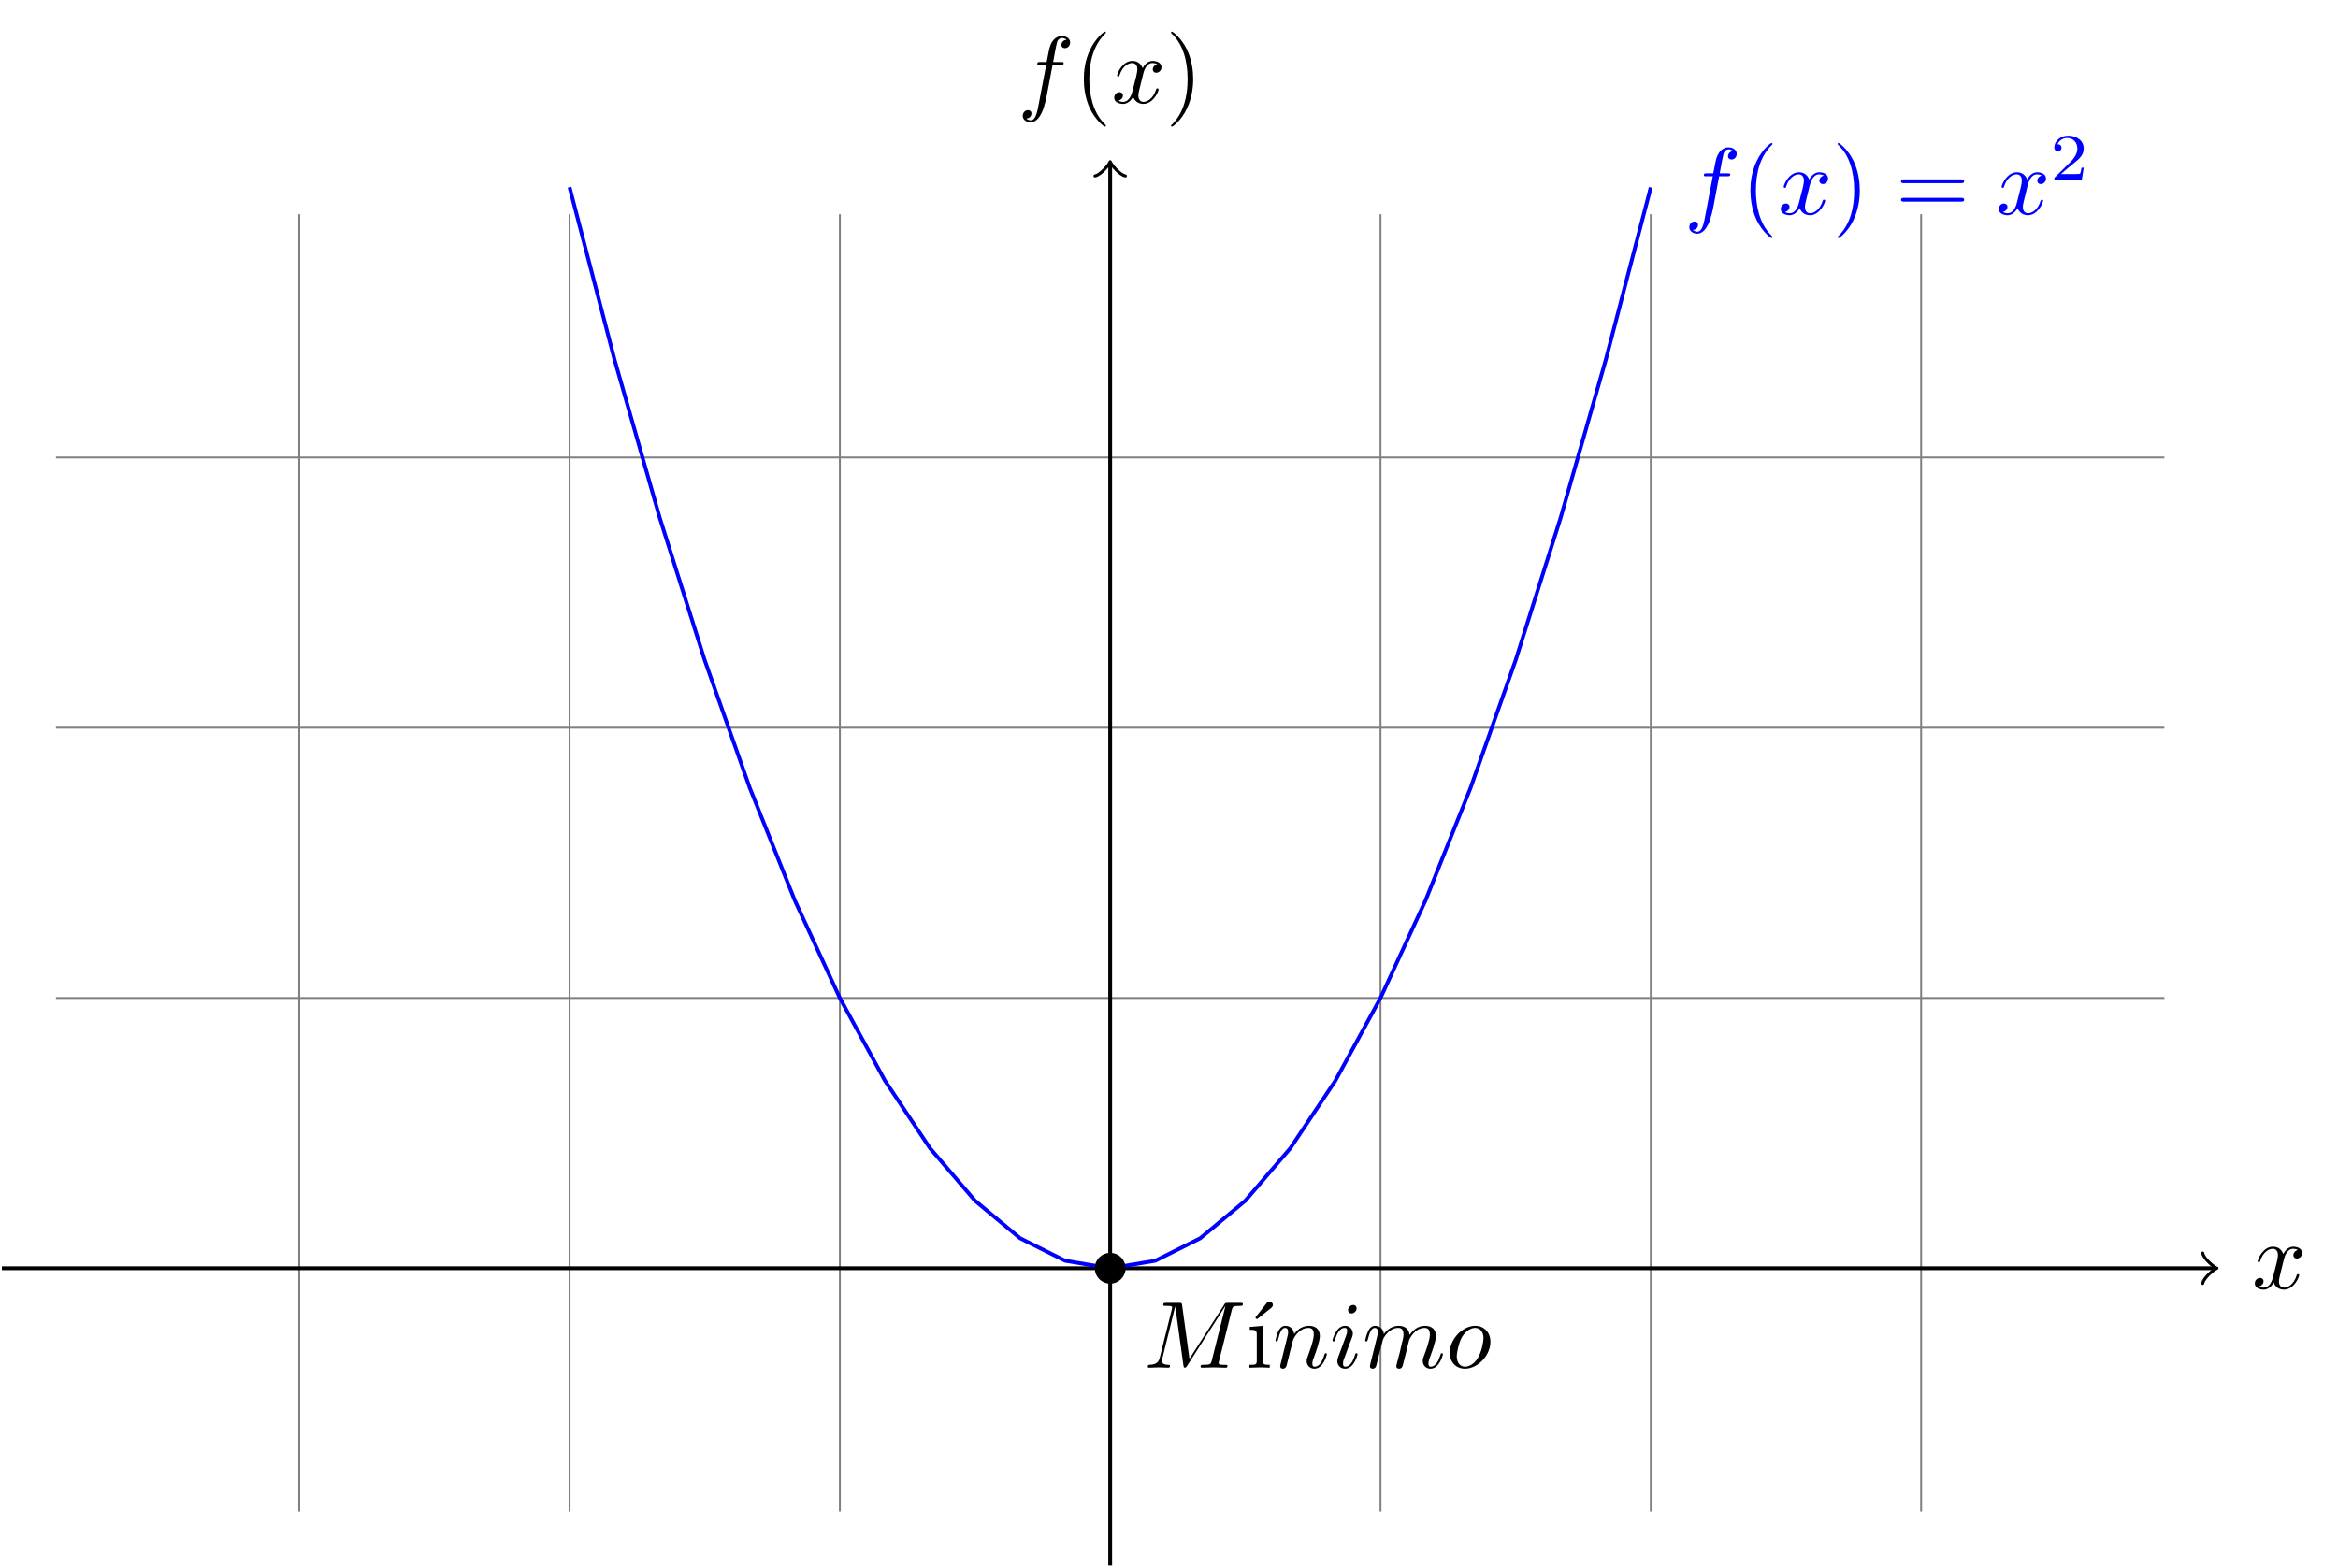
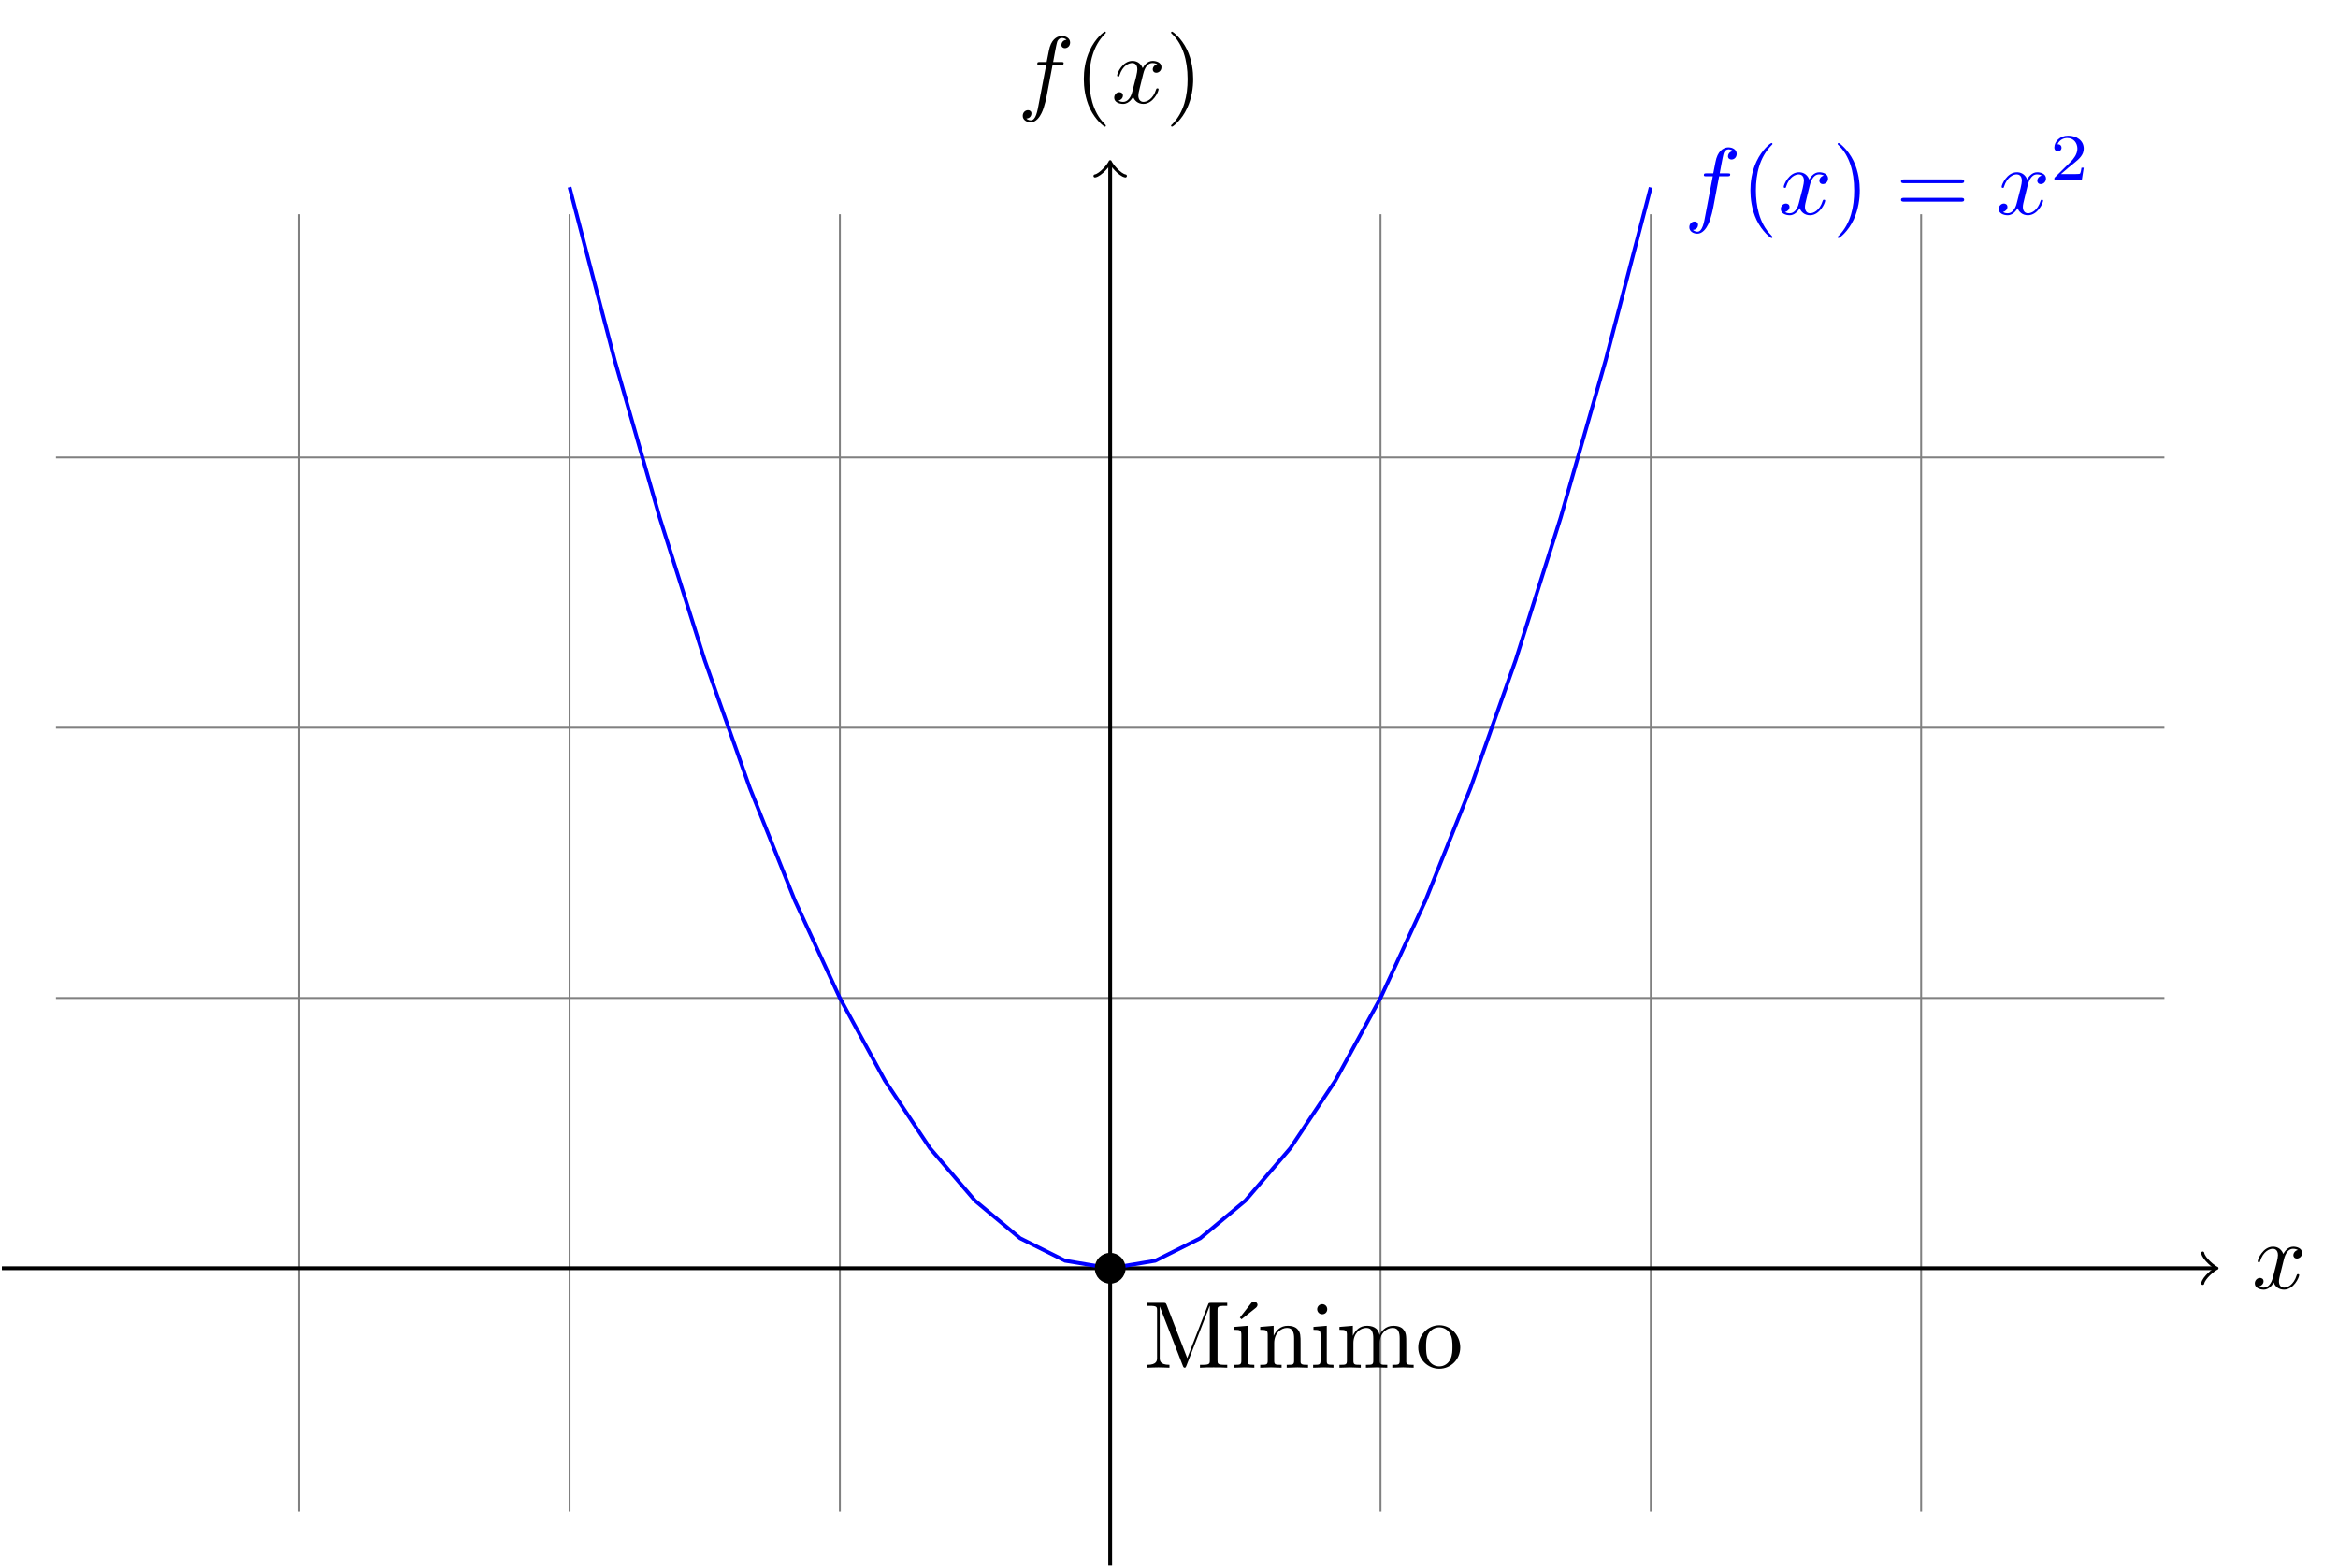
<svg xmlns="http://www.w3.org/2000/svg" version="1.1" id="svg1" width="326.9" height="219.205" viewBox="0 0 326.9 219.205">
  <defs id="defs1" />
  <g id="g1">
    <path id="path1" d="m -110.552,0 h 221.105 m -221.105,28.347 h 221.105 m -221.105,28.347 h 221.105 m -221.105,28.347 H 110.552 M -85.04,-25.512 v 136.064 m 28.347,-136.064 v 136.064 m 28.347,-136.064 v 136.064 M 0,-25.512 v 136.064 m 28.347,-136.064 v 136.064 m 28.347,-136.064 v 136.064 m 28.347,-136.064 v 136.064" style="fill:none;stroke:#808080;stroke-width:0.199;stroke-linecap:butt;stroke-linejoin:miter;stroke-miterlimit:10;stroke-dasharray:none;stroke-opacity:1" transform="matrix(1.333333,0,0,-1.333333,155.2267,177.364)" />
    <path id="path2" d="M -116.222,0 H 115.764" style="fill:none;stroke:#000000;stroke-width:0.399;stroke-linecap:butt;stroke-linejoin:miter;stroke-miterlimit:10;stroke-dasharray:none;stroke-opacity:1" transform="matrix(1.333333,0,0,-1.333333,155.2267,177.364)" />
    <path id="path3" d="M -1.196,1.594 C -1.096,0.996 0,0.1 0.299,0 0,-0.1 -1.096,-0.996 -1.196,-1.594" style="fill:none;stroke:#000000;stroke-width:0.319;stroke-linecap:round;stroke-linejoin:round;stroke-miterlimit:10;stroke-dasharray:none;stroke-opacity:1" transform="matrix(1.333333,0,0,-1.333333,309.5784,177.364)" />
    <path id="path4" d="m 3.327,-3.013 c 0.059,-0.258 0.293,-1.172 0.984,-1.172 0.047,0 0.293,0 0.504,0.129 -0.281,0.047 -0.48,0.305 -0.48,0.539 0,0.164 0.105,0.352 0.375,0.352 0.223,0 0.539,-0.188 0.539,-0.586 0,-0.516 -0.586,-0.656 -0.926,-0.656 -0.574,0 -0.926,0.527 -1.043,0.762 -0.258,-0.656 -0.785,-0.762 -1.078,-0.762 -1.043,0 -1.605,1.289 -1.605,1.535 0,0.105 0.105,0.105 0.117,0.105 0.082,0 0.117,-0.023 0.129,-0.117 0.34,-1.055 0.996,-1.301 1.336,-1.301 0.188,0 0.539,0.094 0.539,0.668 0,0.305 -0.164,0.973 -0.539,2.367 -0.152,0.621 -0.504,1.043 -0.949,1.043 -0.059,0 -0.281,0 -0.492,-0.129 0.246,-0.059 0.469,-0.27 0.469,-0.539 0,-0.27 -0.223,-0.352 -0.375,-0.352 -0.293,0 -0.539,0.258 -0.539,0.574 0,0.457 0.492,0.656 0.937,0.656 0.656,0 1.008,-0.691 1.043,-0.75 0.117,0.363 0.48,0.75 1.078,0.75 1.02,0 1.594,-1.277 1.594,-1.535 0,-0.094 -0.094,-0.094 -0.129,-0.094 -0.082,0 -0.105,0.035 -0.129,0.105 -0.328,1.066 -0.996,1.313 -1.324,1.313 -0.387,0 -0.539,-0.328 -0.539,-0.656 0,-0.223 0.059,-0.445 0.164,-0.879 z m 0,0" style="fill:#000000;fill-opacity:1;fill-rule:nonzero;stroke:none" aria-label="x" transform="matrix(1.333333,0,0,1.333333,314.88,180.224)" />
    <path id="path5" d="M 0,-31.182 V 115.764" style="fill:none;stroke:#000000;stroke-width:0.399;stroke-linecap:butt;stroke-linejoin:miter;stroke-miterlimit:10;stroke-dasharray:none;stroke-opacity:1" transform="matrix(1.333333,0,0,-1.333333,155.2267,177.364)" />
    <path id="path6" d="M -1.196,1.594 C -1.096,0.996 0,0.1 0.299,0 0,-0.1 -1.096,-0.996 -1.196,-1.594" style="fill:none;stroke:#000000;stroke-width:0.319;stroke-linecap:round;stroke-linejoin:round;stroke-miterlimit:10;stroke-dasharray:none;stroke-opacity:1" transform="matrix(0,-1.333333,-1.333333,0,155.2267,23.01225)" />
    <g id="g6" aria-label="f(x)" transform="matrix(1.333333,0,0,1.333333,142.2987,14.38933)">
      <path id="path7" d="M 3.655,-3.983 H 4.51 c 0.199,0 0.305,0 0.305,-0.199 0,-0.105 -0.105,-0.105 -0.27,-0.105 H 3.713 l 0.211,-1.137 c 0.035,-0.211 0.176,-0.914 0.234,-1.043 0.094,-0.188 0.258,-0.34 0.469,-0.34 0.047,0 0.305,0 0.492,0.188 -0.434,0.035 -0.539,0.387 -0.539,0.539 0,0.223 0.176,0.34 0.363,0.34 0.27,0 0.551,-0.211 0.551,-0.598 0,-0.457 -0.457,-0.68 -0.867,-0.68 -0.34,0 -0.961,0.176 -1.266,1.16 -0.059,0.211 -0.082,0.316 -0.328,1.57 H 2.354 c -0.199,0 -0.305,0 -0.305,0.188 0,0.117 0.094,0.117 0.281,0.117 h 0.656 l -0.75,3.937 C 2.061,0.915 1.897,1.829 1.37,1.829 c -0.035,0 -0.281,0 -0.469,-0.188 C 1.358,1.618 1.44,1.255 1.44,1.103 1.44,0.88 1.264,0.763 1.077,0.763 0.819,0.763 0.526,0.974 0.526,1.36 c 0,0.445 0.434,0.68 0.844,0.68 0.551,0 0.949,-0.586 1.125,-0.961 0.328,-0.633 0.551,-1.84 0.562,-1.91 z m 0,0" style="fill:#000000;fill-opacity:1;fill-rule:nonzero;stroke:none" />
      <path id="path8" d="m 9.242,2.392 c 0,-0.035 0,-0.047 -0.164,-0.223 C 7.836,0.915 7.507,-0.96 7.507,-2.495 c 0,-1.723 0.387,-3.457 1.605,-4.711 0.129,-0.117 0.129,-0.129 0.129,-0.164 0,-0.07 -0.035,-0.105 -0.094,-0.105 -0.105,0 -0.996,0.68 -1.582,1.945 -0.516,1.102 -0.633,2.203 -0.633,3.035 0,0.785 0.117,1.992 0.656,3.117 0.598,1.219 1.453,1.875 1.559,1.875 0.059,0 0.094,-0.035 0.094,-0.105 z m 0,0" style="fill:#000000;fill-opacity:1;fill-rule:nonzero;stroke:none" />
      <path id="path9" d="m 13.153,-3.011 c 0.059,-0.258 0.293,-1.172 0.984,-1.172 0.047,0 0.293,0 0.504,0.129 -0.281,0.047 -0.48,0.305 -0.48,0.539 0,0.164 0.105,0.352 0.375,0.352 0.223,0 0.539,-0.188 0.539,-0.586 0,-0.516 -0.586,-0.656 -0.926,-0.656 -0.574,0 -0.926,0.527 -1.043,0.762 -0.258,-0.656 -0.785,-0.762 -1.078,-0.762 -1.043,0 -1.605,1.289 -1.605,1.535 0,0.105 0.105,0.105 0.117,0.105 0.082,0 0.117,-0.023 0.129,-0.117 0.34,-1.055 0.996,-1.301 1.336,-1.301 0.188,0 0.539,0.094 0.539,0.668 0,0.305 -0.164,0.973 -0.539,2.367 -0.152,0.621 -0.504,1.043 -0.949,1.043 -0.059,0 -0.281,0 -0.492,-0.129 0.246,-0.059 0.469,-0.27 0.469,-0.539 0,-0.27 -0.223,-0.352 -0.375,-0.352 -0.293,0 -0.539,0.258 -0.539,0.574 0,0.457 0.492,0.656 0.938,0.656 0.656,0 1.008,-0.691 1.043,-0.75 0.117,0.363 0.48,0.75 1.078,0.75 1.02,0 1.594,-1.277 1.594,-1.535 0,-0.094 -0.094,-0.094 -0.129,-0.094 -0.082,0 -0.105,0.035 -0.129,0.105 -0.328,1.066 -0.996,1.312 -1.324,1.312 -0.387,0 -0.539,-0.328 -0.539,-0.656 0,-0.223 0.059,-0.445 0.164,-0.879 z m 0,0" style="fill:#000000;fill-opacity:1;fill-rule:nonzero;stroke:none" />
      <path id="path10" d="m 18.4,-2.495 c 0,-0.773 -0.117,-1.98 -0.656,-3.105 -0.598,-1.219 -1.465,-1.875 -1.559,-1.875 -0.059,0 -0.105,0.047 -0.105,0.105 0,0.035 0,0.047 0.199,0.234 0.973,0.984 1.535,2.566 1.535,4.641 0,1.711 -0.363,3.457 -1.594,4.723 -0.141,0.117 -0.141,0.129 -0.141,0.164 0,0.059 0.047,0.105 0.105,0.105 0.094,0 0.996,-0.68 1.582,-1.945 0.504,-1.102 0.633,-2.203 0.633,-3.047 z m 0,0" style="fill:#000000;fill-opacity:1;fill-rule:nonzero;stroke:none" />
    </g>
    <path id="path11" d="m -56.694,113.387 4.724,-18.11 4.724,-16.535 4.724,-14.96 4.724,-13.386 4.724,-11.811 4.724,-10.236 4.724,-8.662 4.724,-7.087 L -14.176,7.089 -9.452,3.151 -4.728,0.788 -0.003,0 4.721,0.786 l 4.724,2.361 4.724,3.936 4.724,5.51 4.724,7.085 4.724,8.659 4.724,10.234 4.724,11.808 4.724,13.384 4.724,14.958 4.724,16.532 4.724,18.107" style="fill:none;stroke:#0000ff;stroke-width:0.399;stroke-linecap:butt;stroke-linejoin:miter;stroke-miterlimit:10;stroke-dasharray:none;stroke-opacity:1" transform="matrix(1.333333,0,0,-1.333333,155.2267,177.364)" />
    <g id="g11" aria-label="f(x)=x&#10;2" transform="matrix(1.333333,0,0,1.333333,235.5013,29.96667)">
      <path id="path12" d="m 3.655,-3.986 h 0.855 c 0.199,0 0.305,0 0.305,-0.199 0,-0.105 -0.105,-0.105 -0.27,-0.105 H 3.714 l 0.211,-1.137 c 0.035,-0.211 0.176,-0.914 0.234,-1.043 0.094,-0.188 0.258,-0.34 0.469,-0.34 0.047,0 0.305,0 0.492,0.188 -0.434,0.035 -0.539,0.387 -0.539,0.539 0,0.223 0.176,0.34 0.363,0.34 0.27,0 0.551,-0.211 0.551,-0.598 0,-0.457 -0.457,-0.68 -0.867,-0.68 -0.34,0 -0.961,0.176 -1.266,1.16 -0.059,0.211 -0.082,0.316 -0.328,1.57 H 2.354 c -0.199,0 -0.305,0 -0.305,0.188 0,0.117 0.094,0.117 0.281,0.117 h 0.656 l -0.75,3.938 C 2.062,0.913 1.897,1.827 1.37,1.827 c -0.035,0 -0.281,0 -0.469,-0.188 C 1.358,1.616 1.44,1.253 1.44,1.1 c 0,-0.223 -0.176,-0.34 -0.363,-0.34 -0.258,0 -0.551,0.211 -0.551,0.598 0,0.445 0.434,0.68 0.844,0.68 0.551,0 0.949,-0.586 1.125,-0.961 0.328,-0.633 0.551,-1.84 0.562,-1.91 z m 0,0" style="fill:#0000ff;fill-opacity:1;fill-rule:nonzero;stroke:none" />
      <path id="path13" d="m 9.242,2.389 c 0,-0.035 0,-0.047 -0.164,-0.223 -1.242,-1.254 -1.57,-3.129 -1.57,-4.664 0,-1.723 0.387,-3.457 1.605,-4.711 0.129,-0.117 0.129,-0.129 0.129,-0.164 0,-0.07 -0.035,-0.105 -0.094,-0.105 -0.105,0 -0.996,0.68 -1.582,1.945 -0.516,1.102 -0.633,2.203 -0.633,3.035 0,0.785 0.117,1.992 0.656,3.117 0.598,1.219 1.453,1.875 1.559,1.875 0.059,0 0.094,-0.035 0.094,-0.105 z m 0,0" style="fill:#0000ff;fill-opacity:1;fill-rule:nonzero;stroke:none" />
      <path id="path14" d="m 13.153,-3.013 c 0.059,-0.258 0.293,-1.172 0.984,-1.172 0.047,0 0.293,0 0.504,0.129 -0.281,0.047 -0.48,0.305 -0.48,0.539 0,0.164 0.105,0.352 0.375,0.352 0.223,0 0.539,-0.188 0.539,-0.586 0,-0.516 -0.586,-0.656 -0.926,-0.656 -0.574,0 -0.926,0.527 -1.043,0.762 -0.258,-0.656 -0.785,-0.762 -1.078,-0.762 -1.043,0 -1.605,1.289 -1.605,1.535 0,0.105 0.105,0.105 0.117,0.105 0.082,0 0.117,-0.023 0.129,-0.117 0.34,-1.055 0.996,-1.301 1.336,-1.301 0.188,0 0.539,0.094 0.539,0.668 0,0.305 -0.164,0.973 -0.539,2.367 -0.152,0.621 -0.504,1.043 -0.949,1.043 -0.059,0 -0.281,0 -0.492,-0.129 0.246,-0.059 0.469,-0.27 0.469,-0.539 0,-0.27 -0.223,-0.352 -0.375,-0.352 -0.293,0 -0.539,0.258 -0.539,0.574 0,0.457 0.492,0.656 0.938,0.656 0.656,0 1.008,-0.691 1.043,-0.75 0.117,0.363 0.48,0.75 1.078,0.75 1.02,0 1.594,-1.277 1.594,-1.535 0,-0.094 -0.094,-0.094 -0.129,-0.094 -0.082,0 -0.105,0.035 -0.129,0.105 -0.328,1.066 -0.996,1.312 -1.324,1.312 -0.387,0 -0.539,-0.328 -0.539,-0.656 0,-0.223 0.059,-0.445 0.164,-0.879 z m 0,0" style="fill:#0000ff;fill-opacity:1;fill-rule:nonzero;stroke:none" />
      <path id="path15" d="m 18.4,-2.497 c 0,-0.773 -0.117,-1.98 -0.656,-3.105 -0.598,-1.219 -1.465,-1.875 -1.559,-1.875 -0.059,0 -0.105,0.047 -0.105,0.105 0,0.035 0,0.047 0.199,0.234 0.973,0.984 1.535,2.566 1.535,4.641 0,1.711 -0.363,3.457 -1.594,4.723 -0.141,0.117 -0.141,0.129 -0.141,0.164 0,0.059 0.047,0.105 0.105,0.105 0.094,0 0.996,-0.68 1.582,-1.945 0.504,-1.102 0.633,-2.203 0.633,-3.047 z m 10.605,-0.762 c 0.152,0 0.34,0 0.34,-0.199 0,-0.199 -0.188,-0.199 -0.328,-0.199 h -5.965 c -0.141,0 -0.328,0 -0.328,0.199 0,0.199 0.188,0.199 0.34,0.199 z m 0.012,1.934 c 0.141,0 0.328,0 0.328,-0.199 0,-0.199 -0.188,-0.199 -0.34,-0.199 H 23.064 c -0.152,0 -0.34,0 -0.34,0.199 0,0.199 0.188,0.199 0.328,0.199 z m 0,0" style="fill:#0000ff;fill-opacity:1;fill-rule:nonzero;stroke:none" />
      <path id="path16" d="m 36.005,-3.013 c 0.059,-0.258 0.293,-1.172 0.984,-1.172 0.047,0 0.293,0 0.504,0.129 -0.281,0.047 -0.48,0.305 -0.48,0.539 0,0.164 0.105,0.352 0.375,0.352 0.223,0 0.539,-0.188 0.539,-0.586 0,-0.516 -0.586,-0.656 -0.926,-0.656 -0.574,0 -0.926,0.527 -1.043,0.762 -0.258,-0.656 -0.785,-0.762 -1.078,-0.762 -1.043,0 -1.605,1.289 -1.605,1.535 0,0.105 0.105,0.105 0.117,0.105 0.082,0 0.117,-0.023 0.129,-0.117 0.34,-1.055 0.996,-1.301 1.336,-1.301 0.188,0 0.539,0.094 0.539,0.668 0,0.305 -0.164,0.973 -0.539,2.367 -0.152,0.621 -0.504,1.043 -0.949,1.043 -0.059,0 -0.281,0 -0.492,-0.129 0.246,-0.059 0.469,-0.27 0.469,-0.539 0,-0.27 -0.223,-0.352 -0.375,-0.352 -0.293,0 -0.539,0.258 -0.539,0.574 0,0.457 0.492,0.656 0.938,0.656 0.656,0 1.008,-0.691 1.043,-0.75 0.117,0.363 0.48,0.75 1.078,0.75 1.02,0 1.594,-1.277 1.594,-1.535 0,-0.094 -0.094,-0.094 -0.129,-0.094 -0.082,0 -0.105,0.035 -0.129,0.105 -0.328,1.066 -0.996,1.312 -1.324,1.312 -0.387,0 -0.539,-0.328 -0.539,-0.656 0,-0.223 0.059,-0.445 0.164,-0.879 z m 0,0" style="fill:#0000ff;fill-opacity:1;fill-rule:nonzero;stroke:none" />
      <path id="path17" d="m 41.885,-4.882 h -0.234 c -0.023,0.152 -0.082,0.562 -0.176,0.633 -0.059,0.035 -0.598,0.035 -0.691,0.035 h -1.289 c 0.738,-0.645 0.984,-0.844 1.395,-1.172 0.516,-0.41 0.996,-0.844 0.996,-1.5 0,-0.844 -0.738,-1.359 -1.629,-1.359 -0.867,0 -1.453,0.609 -1.453,1.242 0,0.363 0.305,0.398 0.375,0.398 0.164,0 0.375,-0.117 0.375,-0.375 0,-0.129 -0.059,-0.363 -0.422,-0.363 0.223,-0.504 0.691,-0.656 1.02,-0.656 0.703,0 1.066,0.551 1.066,1.113 0,0.609 -0.434,1.09 -0.656,1.336 l -1.688,1.664 c -0.07,0.059 -0.07,0.07 -0.07,0.27 h 2.883 z m 0,0" style="fill:#0000ff;fill-opacity:1;fill-rule:nonzero;stroke:none" />
    </g>
    <path id="path18" d="M 1.417,0 C 1.417,0.783 0.783,1.417 0,1.417 -0.783,1.417 -1.417,0.783 -1.417,0 c 0,-0.783 0.635,-1.417 1.417,-1.417 0.783,0 1.417,0.635 1.417,1.417 z" style="fill:#000000;fill-opacity:1;fill-rule:nonzero;stroke:#000000;stroke-width:0.399;stroke-linecap:butt;stroke-linejoin:miter;stroke-miterlimit:10;stroke-dasharray:none;stroke-opacity:1" transform="matrix(1.333333,0,0,-1.333333,155.2267,177.364)" />
-     <g id="g18" aria-label="M´ınimo" transform="matrix(1.333333,0,0,1.333333,159.92,191.2827)">
-       <path id="path19" d="M 9.224,-6.036 C 9.318,-6.399 9.33,-6.493 10.08,-6.493 c 0.234,0 0.316,0 0.316,-0.199 0,-0.117 -0.094,-0.117 -0.27,-0.117 H 8.814 c -0.258,0 -0.27,0 -0.387,0.199 L 4.794,-0.939 4.021,-6.575 c -0.035,-0.234 -0.059,-0.234 -0.316,-0.234 h -1.359 c -0.188,0 -0.305,0 -0.305,0.199 0,0.117 0.094,0.117 0.293,0.117 0.129,0 0.305,0.012 0.422,0.012 0.164,0.023 0.223,0.059 0.223,0.164 0,0.035 -0.012,0.07 -0.035,0.188 L 1.677,-1.056 c -0.105,0.398 -0.27,0.715 -1.078,0.75 -0.047,0 -0.176,0 -0.176,0.188 0,0.082 0.059,0.117 0.141,0.117 0.316,0 0.668,-0.035 0.996,-0.035 0.34,0 0.691,0.035 1.02,0.035 0.047,0 0.176,0 0.176,-0.199 0,-0.105 -0.105,-0.105 -0.176,-0.105 -0.562,-0.012 -0.68,-0.211 -0.68,-0.445 0,-0.07 0.012,-0.117 0.047,-0.223 L 3.294,-6.411 h 0.012 l 0.855,6.176 c 0.023,0.129 0.035,0.234 0.152,0.234 0.105,0 0.176,-0.105 0.223,-0.176 L 8.556,-6.482 h 0.012 L 7.138,-0.774 c -0.094,0.387 -0.117,0.469 -0.902,0.469 -0.164,0 -0.281,0 -0.281,0.188 0,0.117 0.129,0.117 0.152,0.117 0.281,0 0.961,-0.035 1.23,-0.035 0.41,0 0.844,0.035 1.254,0.035 0.059,0 0.188,0 0.188,-0.199 C 8.779,-0.306 8.685,-0.306 8.498,-0.306 c -0.363,0 -0.645,0 -0.645,-0.188 0,-0.035 0,-0.059 0.047,-0.234 z m 0,0" style="fill:#000000;fill-opacity:1;fill-rule:nonzero;stroke:none" />
-       <path id="path20" d="m 13.381,-6.294 c 0.082,-0.07 0.164,-0.188 0.164,-0.305 0,-0.176 -0.176,-0.352 -0.352,-0.352 -0.152,0 -0.258,0.105 -0.305,0.164 L 11.694,-5.263 11.87,-5.087 Z m -0.873,1.887 -1.395,0.117 v 0.305 c 0.656,0 0.738,0.059 0.738,0.551 v 2.672 c 0,0.457 -0.105,0.457 -0.773,0.457 v 0.305 c 0.316,-0.012 0.855,-0.035 1.102,-0.035 0.34,0 0.691,0.023 1.031,0.035 V -0.306 c -0.656,0 -0.703,-0.059 -0.703,-0.445 z m 0,0" style="fill:#000000;fill-opacity:1;fill-rule:nonzero;stroke:none" />
-       <path id="path21" d="m 14.398,-0.587 c -0.035,0.152 -0.094,0.375 -0.094,0.422 0,0.188 0.141,0.27 0.293,0.27 0.117,0 0.293,-0.07 0.363,-0.27 0.012,-0.023 0.129,-0.492 0.188,-0.738 L 15.371,-1.806 c 0.059,-0.223 0.117,-0.434 0.176,-0.668 0.035,-0.164 0.117,-0.457 0.129,-0.492 0.141,-0.316 0.668,-1.219 1.617,-1.219 0.445,0 0.539,0.363 0.539,0.691 0,0.621 -0.492,1.898 -0.645,2.332 -0.094,0.223 -0.105,0.34 -0.105,0.457 0,0.469 0.352,0.809 0.82,0.809 0.938,0 1.301,-1.453 1.301,-1.535 0,-0.094 -0.082,-0.094 -0.117,-0.094 -0.094,0 -0.094,0.023 -0.152,0.176 -0.199,0.68 -0.527,1.242 -1.008,1.242 -0.176,0 -0.246,-0.105 -0.246,-0.328 0,-0.258 0.094,-0.492 0.188,-0.715 0.188,-0.527 0.598,-1.617 0.598,-2.191 0,-0.668 -0.422,-1.066 -1.137,-1.066 -0.902,0 -1.383,0.645 -1.559,0.867 -0.047,-0.551 -0.457,-0.867 -0.914,-0.867 -0.457,0 -0.645,0.387 -0.75,0.574 -0.152,0.34 -0.293,0.926 -0.293,0.961 0,0.105 0.094,0.105 0.117,0.105 0.094,0 0.105,-0.012 0.164,-0.234 0.176,-0.703 0.375,-1.184 0.727,-1.184 0.199,0 0.316,0.129 0.316,0.457 0,0.211 -0.035,0.316 -0.164,0.832 z m 7.925,-5.637 c 0,-0.199 -0.129,-0.363 -0.363,-0.363 -0.27,0 -0.539,0.258 -0.539,0.527 0,0.188 0.141,0.363 0.375,0.363 0.234,0 0.527,-0.234 0.527,-0.527 z m -0.75,3.738 c 0.117,-0.281 0.117,-0.305 0.223,-0.574 0.07,-0.199 0.129,-0.34 0.129,-0.527 0,-0.445 -0.328,-0.82 -0.82,-0.82 -0.938,0 -1.312,1.453 -1.312,1.535 0,0.105 0.094,0.105 0.117,0.105 0.094,0 0.105,-0.023 0.152,-0.188 0.27,-0.938 0.668,-1.23 1.008,-1.23 0.082,0 0.258,0 0.258,0.316 0,0.211 -0.07,0.422 -0.117,0.516 -0.082,0.258 -0.527,1.418 -0.68,1.852 -0.105,0.258 -0.234,0.586 -0.234,0.797 0,0.469 0.34,0.809 0.82,0.809 0.938,0 1.301,-1.441 1.301,-1.535 0,-0.094 -0.094,-0.094 -0.117,-0.094 -0.105,0 -0.105,0.023 -0.152,0.176 -0.176,0.633 -0.504,1.242 -1.02,1.242 -0.164,0 -0.234,-0.105 -0.234,-0.328 0,-0.258 0.059,-0.398 0.293,-0.996 z M 23.808,-0.587 c -0.035,0.152 -0.094,0.375 -0.094,0.422 0,0.188 0.141,0.27 0.293,0.27 0.117,0 0.293,-0.07 0.363,-0.27 0.012,-0.023 0.129,-0.492 0.188,-0.738 L 24.781,-1.806 c 0.059,-0.223 0.117,-0.434 0.176,-0.668 0.035,-0.164 0.117,-0.457 0.129,-0.492 0.141,-0.316 0.668,-1.219 1.617,-1.219 0.445,0 0.539,0.363 0.539,0.691 0,0.258 -0.07,0.539 -0.152,0.832 l -0.27,1.16 -0.199,0.75 c -0.047,0.199 -0.141,0.539 -0.141,0.586 0,0.188 0.141,0.27 0.293,0.27 0.305,0 0.375,-0.246 0.445,-0.562 0.141,-0.562 0.516,-2.016 0.598,-2.402 0.035,-0.129 0.562,-1.324 1.652,-1.324 0.422,0 0.539,0.34 0.539,0.691 0,0.574 -0.422,1.711 -0.621,2.238 -0.094,0.234 -0.129,0.352 -0.129,0.551 0,0.469 0.352,0.809 0.809,0.809 0.938,0 1.312,-1.453 1.312,-1.535 0,-0.094 -0.094,-0.094 -0.117,-0.094 -0.105,0 -0.105,0.023 -0.152,0.176 -0.152,0.527 -0.469,1.242 -1.02,1.242 -0.164,0 -0.234,-0.105 -0.234,-0.328 0,-0.258 0.082,-0.492 0.176,-0.715 0.188,-0.516 0.609,-1.617 0.609,-2.191 0,-0.645 -0.398,-1.066 -1.148,-1.066 -0.75,0 -1.254,0.445 -1.617,0.973 -0.012,-0.129 -0.047,-0.469 -0.328,-0.715 -0.246,-0.199 -0.562,-0.258 -0.809,-0.258 -0.902,0 -1.383,0.645 -1.559,0.867 -0.047,-0.562 -0.469,-0.867 -0.914,-0.867 -0.457,0 -0.645,0.387 -0.738,0.574 -0.176,0.34 -0.305,0.938 -0.305,0.961 0,0.105 0.094,0.105 0.117,0.105 0.094,0 0.105,-0.012 0.164,-0.234 0.176,-0.703 0.375,-1.184 0.727,-1.184 0.164,0 0.316,0.082 0.316,0.457 0,0.211 -0.035,0.316 -0.164,0.832 z m 12.545,-2.133 c 0,-1.031 -0.703,-1.688 -1.594,-1.688 -1.336,0 -2.672,1.418 -2.672,2.836 0,0.984 0.668,1.676 1.594,1.676 1.324,0 2.672,-1.371 2.672,-2.824 z m -2.66,2.613 c -0.434,0 -0.867,-0.316 -0.867,-1.09 0,-0.492 0.258,-1.559 0.574,-2.074 0.504,-0.762 1.066,-0.914 1.348,-0.914 0.574,0 0.879,0.48 0.879,1.078 0,0.387 -0.199,1.43 -0.586,2.074 -0.34,0.586 -0.891,0.926 -1.348,0.926 z m 0,0" style="fill:#000000;fill-opacity:1;fill-rule:nonzero;stroke:none" />
-     </g>
+     <path id="path19" d="M 2.404,-6.587 C 2.31,-6.81 2.287,-6.81 2.052,-6.81 h -1.688 V -6.493 h 0.246 c 0.762,0 0.785,0.105 0.785,0.469 v 4.98 c 0,0.27 0,0.738 -1.031,0.738 v 0.305 c 0.352,-0.012 0.844,-0.035 1.172,-0.035 0.328,0 0.82,0.023 1.16,0.035 V -0.306 c -1.02,0 -1.02,-0.469 -1.02,-0.738 v -5.367 h 0.012 L 4.091,-0.224 c 0.047,0.129 0.094,0.223 0.199,0.223 0.105,0 0.129,-0.082 0.176,-0.188 L 6.915,-6.493 h 0.012 v 5.719 c 0,0.352 -0.023,0.469 -0.785,0.469 H 5.896 v 0.305 c 0.375,-0.035 1.043,-0.035 1.441,-0.035 0.387,0 1.055,0 1.418,0.035 V -0.306 h -0.234 c -0.773,0 -0.785,-0.117 -0.785,-0.469 v -5.25 c 0,-0.363 0.012,-0.469 0.785,-0.469 h 0.234 V -6.81 H 7.08 C 6.81,-6.81 6.81,-6.798 6.74,-6.61 L 4.56,-1.009 Z m 9.36,0.293 c 0.082,-0.07 0.164,-0.188 0.164,-0.305 0,-0.176 -0.176,-0.352 -0.352,-0.352 -0.152,0 -0.258,0.105 -0.305,0.164 L 10.077,-5.263 10.252,-5.087 Z m -0.873,1.887 -1.395,0.117 v 0.305 c 0.656,0 0.738,0.059 0.738,0.551 v 2.672 c 0,0.457 -0.105,0.457 -0.773,0.457 v 0.305 c 0.316,-0.012 0.855,-0.035 1.102,-0.035 0.34,0 0.691,0.023 1.031,0.035 V -0.306 c -0.656,0 -0.703,-0.059 -0.703,-0.445 z m 2.109,0.984 v 2.66 c 0,0.457 -0.117,0.457 -0.785,0.457 v 0.305 c 0.352,-0.012 0.855,-0.035 1.125,-0.035 0.258,0 0.785,0.023 1.113,0.035 V -0.306 c -0.656,0 -0.773,0 -0.773,-0.457 V -2.591 c 0,-1.031 0.715,-1.594 1.348,-1.594 0.621,0 0.738,0.539 0.738,1.102 v 2.32 c 0,0.457 -0.117,0.457 -0.773,0.457 v 0.305 c 0.34,-0.012 0.855,-0.035 1.125,-0.035 0.258,0 0.773,0.023 1.113,0.035 V -0.306 c -0.516,0 -0.773,0 -0.785,-0.305 V -2.509 c 0,-0.855 0,-1.172 -0.305,-1.523 -0.141,-0.176 -0.469,-0.375 -1.043,-0.375 -0.727,0 -1.195,0.434 -1.477,1.055 v -1.055 l -1.406,0.117 v 0.305 c 0.703,0 0.785,0.07 0.785,0.562 z m 6.193,-0.984 -1.395,0.117 v 0.305 c 0.656,0 0.738,0.059 0.738,0.551 v 2.672 c 0,0.457 -0.105,0.457 -0.773,0.457 v 0.305 c 0.316,-0.012 0.855,-0.035 1.102,-0.035 0.34,0 0.691,0.023 1.031,0.035 V -0.306 c -0.656,0 -0.703,-0.059 -0.703,-0.445 z m 0.047,-1.734 c 0,-0.316 -0.246,-0.527 -0.527,-0.527 -0.316,0 -0.527,0.27 -0.527,0.527 0,0.27 0.211,0.527 0.527,0.527 0.281,0 0.527,-0.199 0.527,-0.527 z m 2.065,2.719 v 2.66 c 0,0.457 -0.117,0.457 -0.785,0.457 v 0.305 c 0.352,-0.012 0.855,-0.035 1.125,-0.035 0.258,0 0.785,0.023 1.113,0.035 V -0.306 c -0.656,0 -0.773,0 -0.773,-0.457 V -2.591 c 0,-1.031 0.715,-1.594 1.348,-1.594 0.621,0 0.738,0.539 0.738,1.102 v 2.32 c 0,0.457 -0.117,0.457 -0.773,0.457 v 0.305 c 0.34,-0.012 0.855,-0.035 1.125,-0.035 0.258,0 0.773,0.023 1.113,0.035 V -0.306 c -0.668,0 -0.785,0 -0.785,-0.457 V -2.591 c 0,-1.031 0.715,-1.594 1.348,-1.594 0.633,0 0.738,0.539 0.738,1.102 v 2.32 c 0,0.457 -0.105,0.457 -0.773,0.457 v 0.305 c 0.352,-0.012 0.855,-0.035 1.125,-0.035 0.258,0 0.773,0.023 1.113,0.035 V -0.306 c -0.516,0 -0.762,0 -0.773,-0.305 V -2.509 c 0,-0.855 0,-1.172 -0.316,-1.523 -0.129,-0.176 -0.469,-0.375 -1.043,-0.375 -0.832,0 -1.277,0.598 -1.441,0.984 -0.141,-0.867 -0.879,-0.984 -1.324,-0.984 -0.727,0 -1.195,0.434 -1.477,1.055 v -1.055 l -1.406,0.117 v 0.305 c 0.703,0 0.785,0.07 0.785,0.562 z m 11.886,1.289 c 0,-1.277 -0.996,-2.332 -2.191,-2.332 -1.254,0 -2.215,1.09 -2.215,2.332 0,1.289 1.031,2.238 2.203,2.238 1.207,0 2.203,-0.973 2.203,-2.238 z m -2.191,1.992 c -0.434,0 -0.867,-0.211 -1.137,-0.668 C 29.606,-1.243 29.606,-1.853 29.606,-2.216 c 0,-0.387 0,-0.926 0.246,-1.359 0.27,-0.457 0.738,-0.668 1.137,-0.668 0.434,0 0.867,0.223 1.125,0.645 0.258,0.434 0.258,1.008 0.258,1.383 0,0.363 0,0.902 -0.223,1.336 -0.223,0.445 -0.656,0.738 -1.148,0.738 z m 0,0" style="fill:#000000;fill-opacity:1;fill-rule:nonzero;stroke:none" aria-label="M´ınimo" transform="matrix(1.333333,0,0,1.333333,159.92,191.2827)" />
  </g>
</svg>
